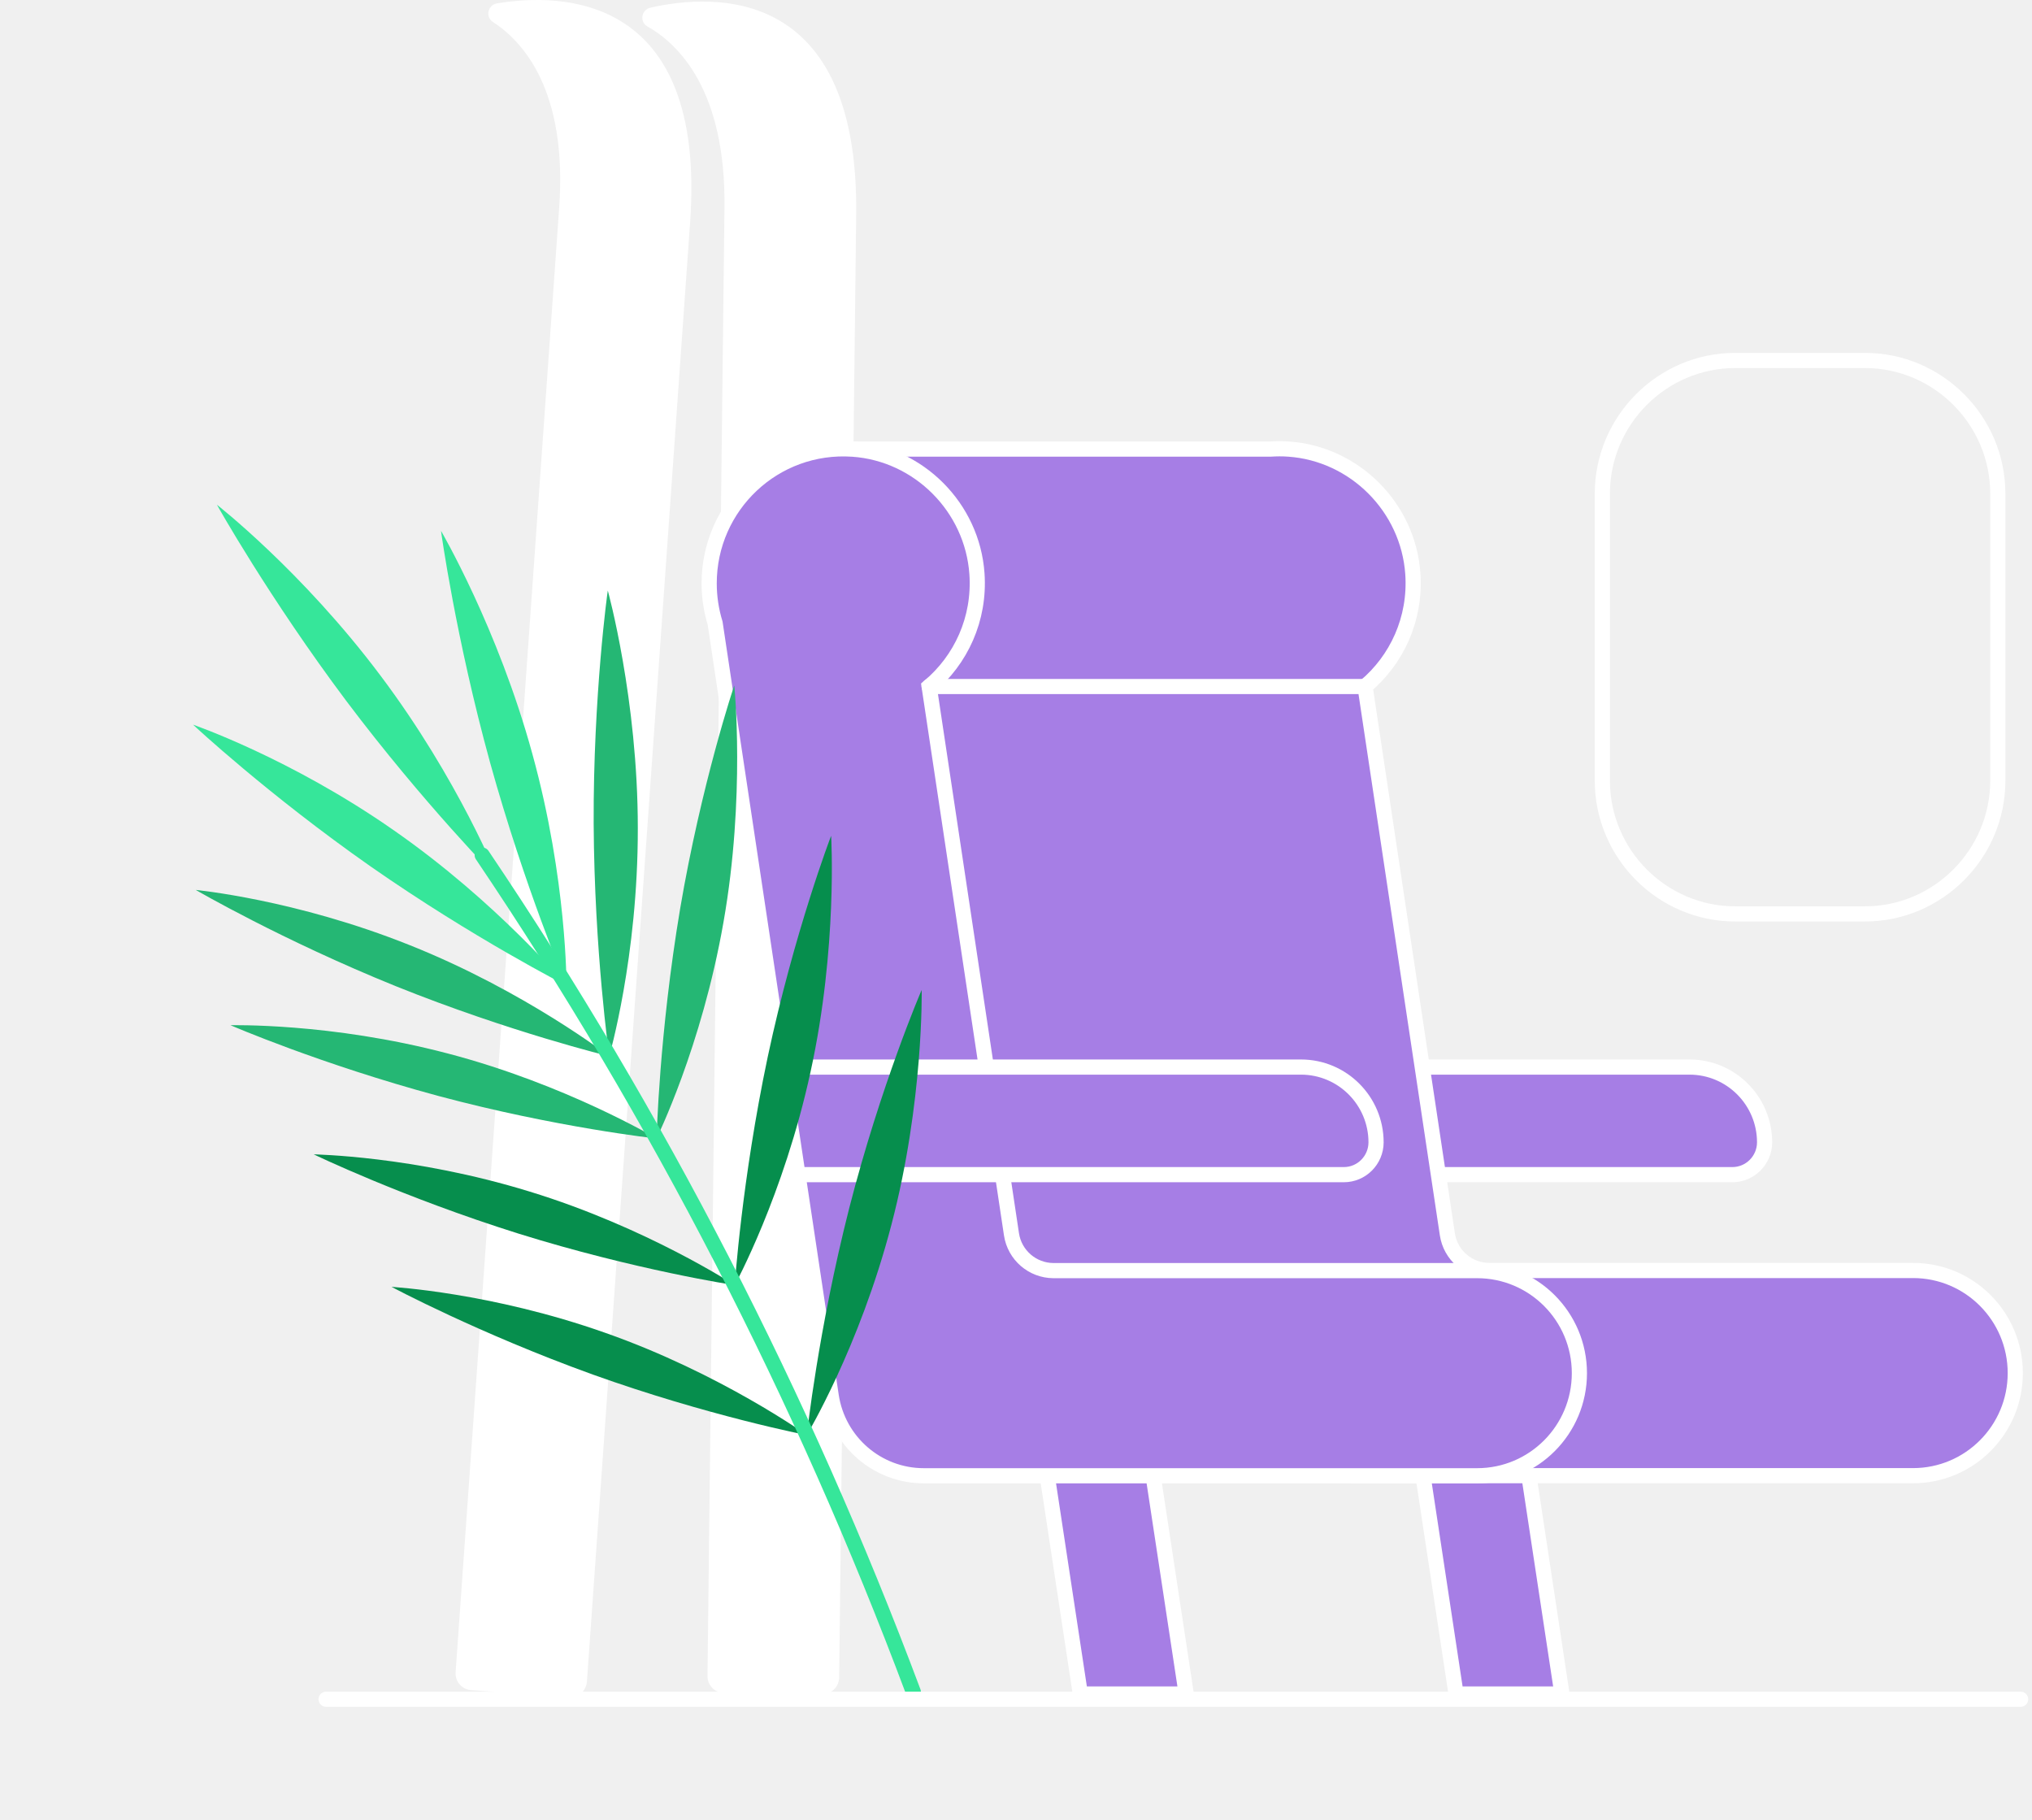
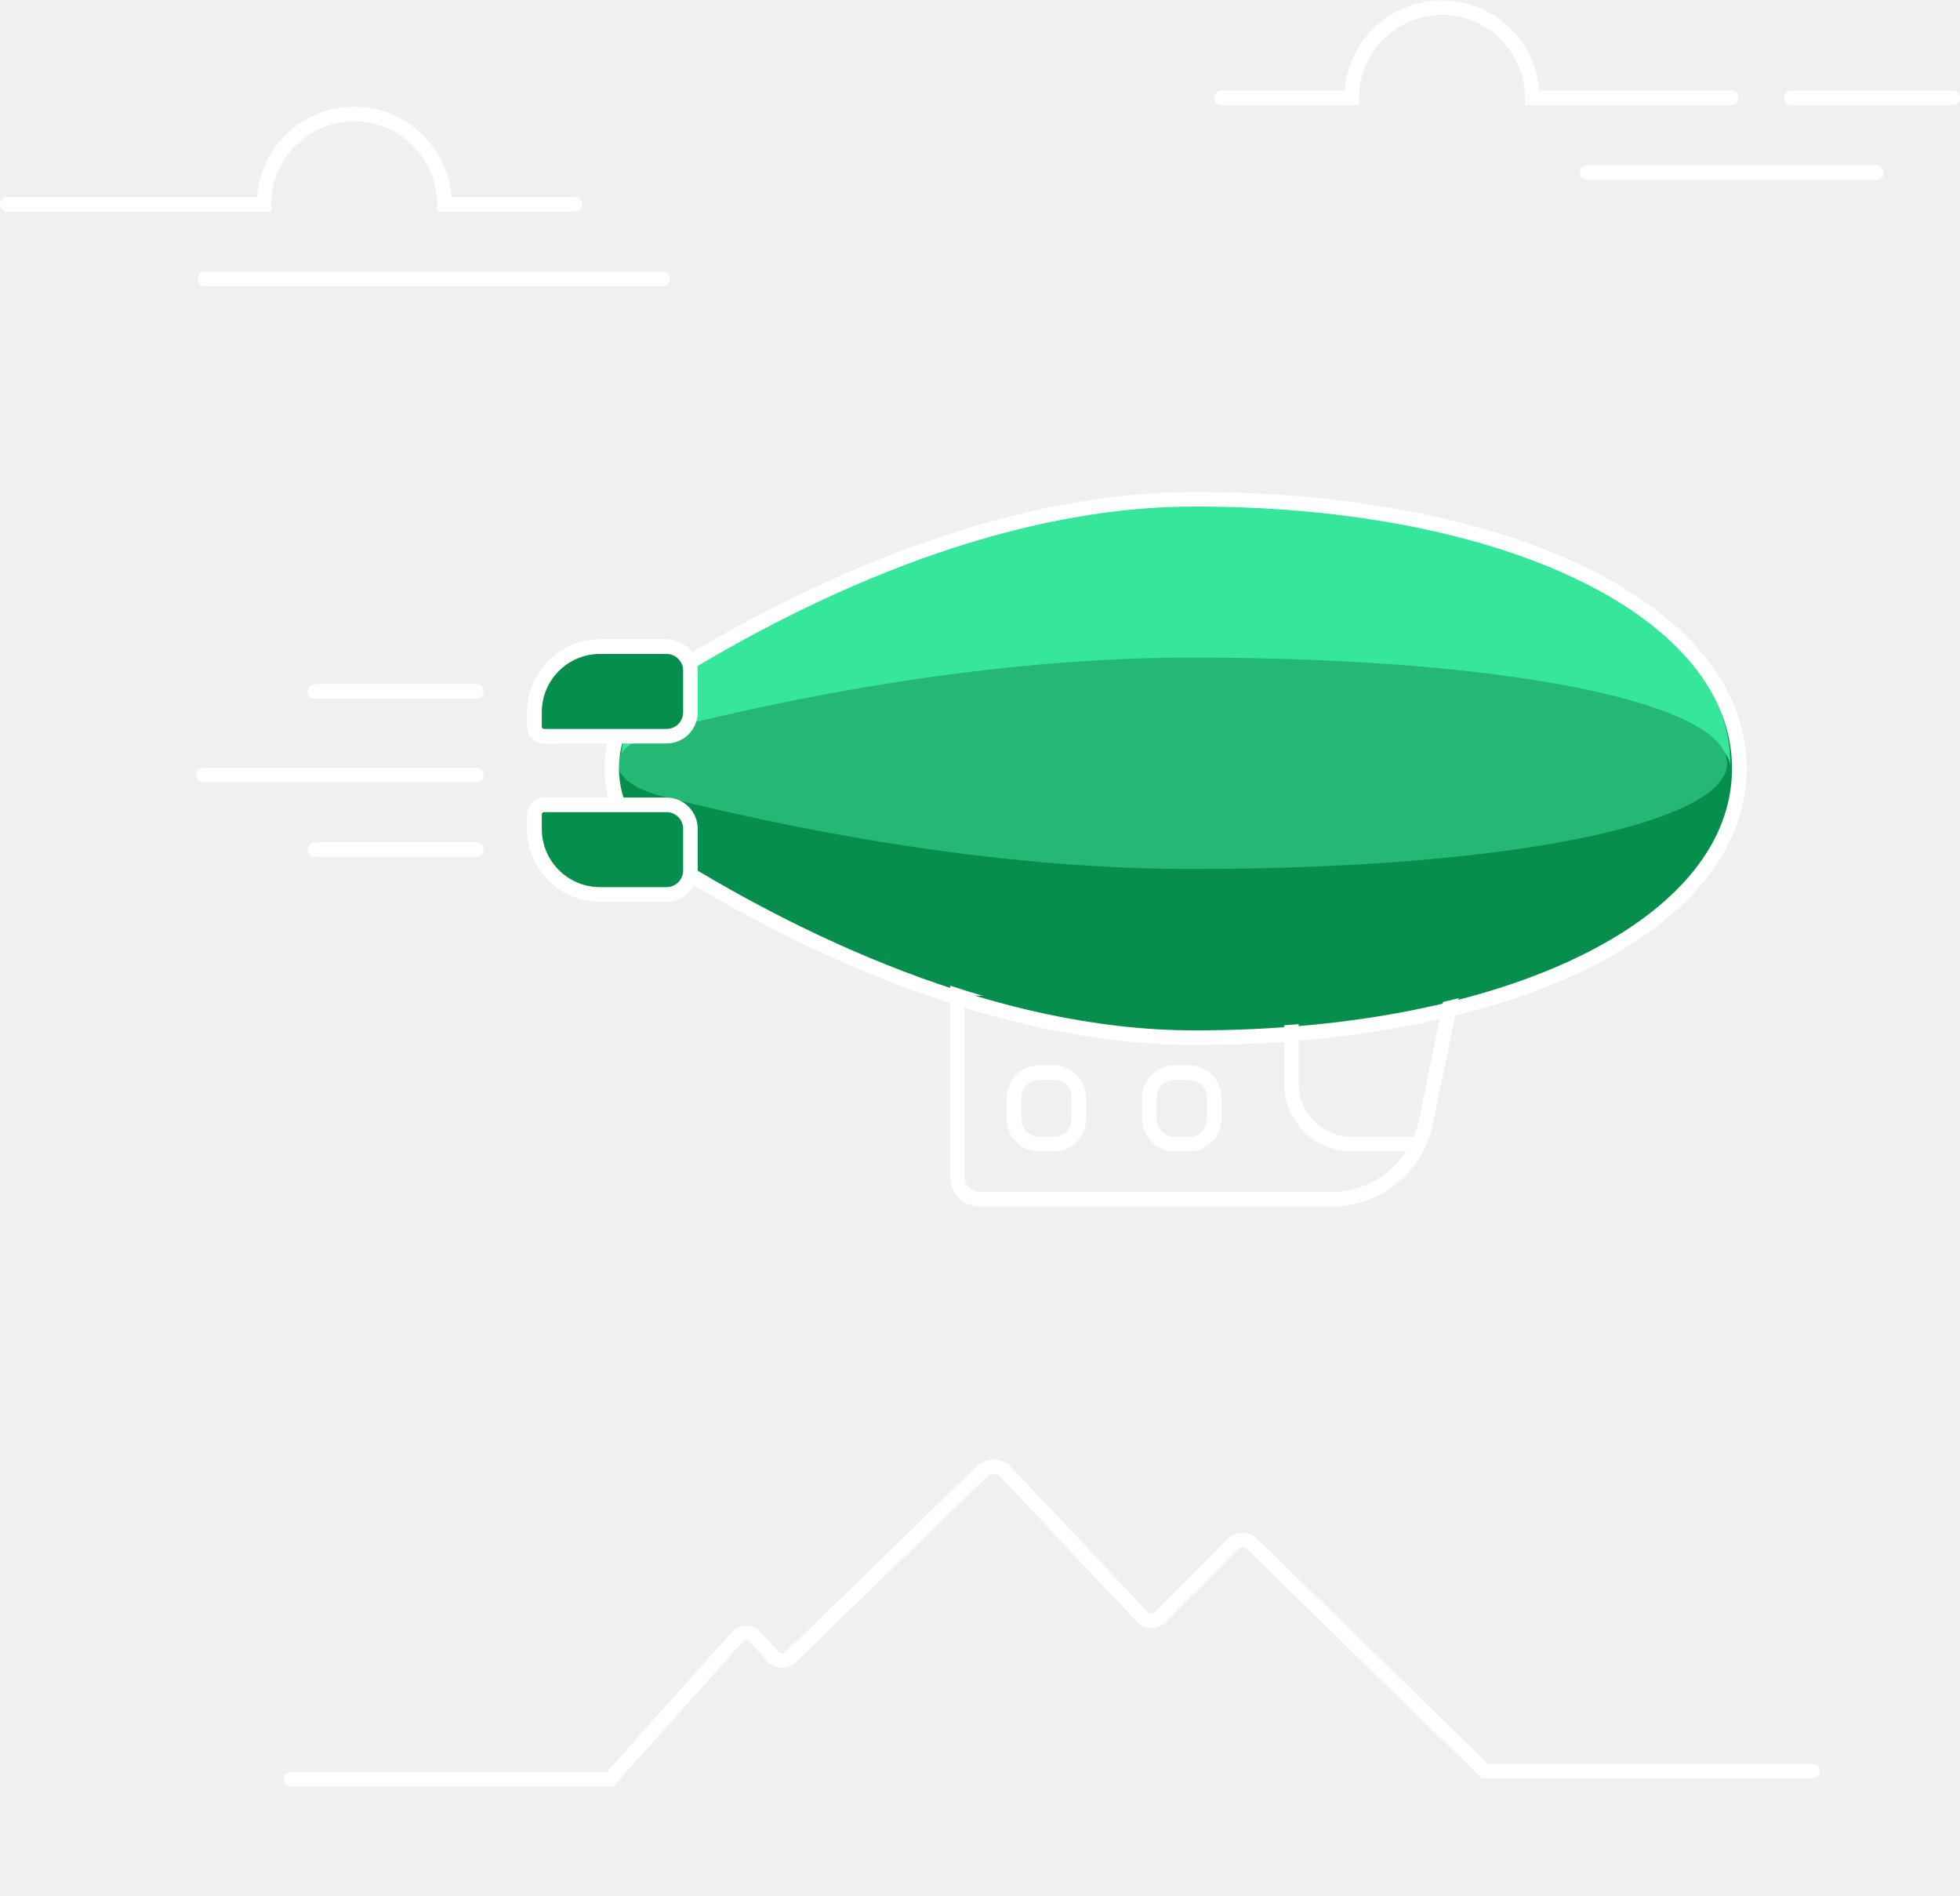
- <svg xmlns="http://www.w3.org/2000/svg" width="268" height="240" fill="none">
-   <path d="M62.126 222.89c-1.208-.084-2.129-1.144-2.036-2.356L73.752 27.366c1.098-15.486-4.799-21.919-8.745-24.47-1.022-.661-.667-2.246.532-2.45C73.997-.953 93.159-.885 91.022 29.29L77.41 221.763c-.085 1.212-1.141 2.136-2.349 2.043l-12.936-.916z" fill="#fff" />
-   <path d="M95.483 223.263c-1.217-.017-2.188-1.017-2.171-2.229l2.239-193.634c.186-15.528-6.075-21.605-10.164-23.911-1.065-.602-.803-2.204.389-2.475 8.356-1.899 27.494-2.967 27.147 27.284l-2.247 192.931c-.017 1.221-1.014 2.195-2.222 2.178l-12.97-.144z" fill="#fff" />
-   <path d="M245.97 120.526h-17.118c-9.634 0-17.52-7.907-17.52-17.58V65.118c0-9.673 7.886-17.579 17.52-17.579h17.118c9.635 0 17.521 7.907 17.521 17.579v37.828c0 9.665-7.886 17.58-17.521 17.58z" stroke="#fff" stroke-width="2" />
-   <path d="M228.482 154.913h-60.741v-14.189h55.089c5.466 0 9.902 4.45 9.902 9.934-.008 2.348-1.909 4.255-4.25 4.255zM156.453 223.407h-13.966l-6.312-41.591h13.967l6.311 41.591zM206.008 223.407h-13.967l-6.303-41.591h13.967l6.303 41.591z" fill="#A67EE5" stroke="#fff" stroke-width="2" stroke-miterlimit="10" />
-   <path d="M252.309 167.551h-55.891c-2.763 0-5.112-2.026-5.526-4.772l-10.857-72.242c4.174-3.501 6.717-8.9 6.303-14.884-.608-8.739-7.672-15.825-16.383-16.427-.811-.059-1.614-.051-2.408 0h-55.089l-.312 102.89 15.766 23.352 47.189 8.391c1.326.483 2.746.754 4.224.754h72.984c7.452 0 13.485-6.06 13.485-13.527 0-7.476-6.033-13.536-13.485-13.536z" fill="#A67EE5" stroke="#fff" stroke-width="2" stroke-miterlimit="10" />
-   <path d="M133.404 162.787l-10.857-72.241c4.174-3.501 6.717-8.9 6.303-14.884-.608-8.739-7.672-15.825-16.383-16.427-10.333-.712-18.934 7.484-18.934 17.698 0 1.831.279 3.594.786 5.255L109.628 184.079c.913 6.06 6.1 10.544 12.209 10.544h72.984c7.452 0 13.485-6.06 13.485-13.528 0-7.476-6.041-13.527-13.485-13.527H138.93c-2.763-.017-5.112-2.043-5.526-4.781z" fill="#A67EE5" stroke="#fff" stroke-width="2" stroke-miterlimit="10" />
-   <path d="M177.238 154.913h-71.995l-2.129-14.189h68.472c5.466 0 9.902 4.45 9.902 9.934-.008 2.348-1.909 4.255-4.25 4.255z" fill="#A67EE5" stroke="#fff" stroke-width="2" stroke-miterlimit="10" />
-   <path d="M122.547 90.537h57.488" stroke="#fff" stroke-width="2" stroke-miterlimit="10" stroke-linecap="round" />
-   <path d="M50.163 89.071c10.35 13.753 15.589 26.951 15.589 26.924-.026-.007-9.88-10.007-20.077-23.553-10.172-13.571-17.066-25.861-17.067-25.882-.026-.007 11.226 8.739 21.555 22.511zM51.922 109.489c13.717 9.539 22.811 20.511 22.797 20.486-.019.006-12.308-6.27-25.84-15.708-13.514-9.465-23.412-18.675-23.416-18.701-.023.008 12.752 4.356 26.459 13.923z" fill="#36E69A" />
-   <path d="M64.64 100.581c4.568 16.471 10.059 29.379 10.079 29.394-.018.017.097-13.847-4.497-30.522-4.562-16.677-12.075-29.461-12.055-29.445-.014.014 1.937 14.1 6.473 30.573z" fill="#36E69A" />
-   <path d="M78.298 108.621c.096 16.905 2.051 30.654 2.061 30.67-.025.004 3.784-13.013 3.762-30.054.008-17.037-3.965-31.378-3.958-31.355-.019.005-1.929 13.844-1.865 30.739z" fill="#25B774" />
-   <path d="M54.065 124.656c15.151 6.039 26.312 14.657 26.293 14.635-.007.015-13.166-3.197-28.171-9.239-14.993-6.071-26.355-12.676-26.368-12.69-.014.013 13.099 1.224 28.246 7.294zM59.044 138.93c15.592 4.071 27.573 11.22 27.556 11.209-.003.023-13.308-1.46-28.784-5.605-15.473-4.17-27.409-9.318-27.419-9.334-.007.026 13.059-.372 28.647 3.73zM89.696 119.886c-2.764 16.471-3.098 30.231-3.095 30.246-.024-.003 5.936-11.994 8.824-28.543 2.912-16.535 1.416-31.206 1.421-31.188-.028-0-4.359 13.026-7.151 29.485z" fill="#25B774" />
-   <path d="M69.841 157.14c15.411 4.711 27.083 12.354 27.07 12.34-.003.023-13.239-2.017-28.529-6.793-15.29-4.804-26.995-10.439-27.004-10.455-.007.026 13.057.167 28.463 4.908z" fill="#068E4D" />
-   <path d="M101.254 139.387c-3.444 16.341-4.347 30.078-4.341 30.097-.024-.003 6.431-11.74 9.995-28.158 3.595-16.402 2.706-31.116 2.711-31.097-.024-.003-4.893 12.828-8.365 29.158zM79.878 175.79c15.203 5.349 26.557 13.481 26.544 13.467-.006.019-13.147-2.571-28.23-7.979-15.081-5.443-26.544-11.555-26.553-11.571-.007.025 13.041.704 28.24 6.083z" fill="#068E4D" />
-   <path d="M111.998 159.354c-4.117 16.186-5.586 29.887-5.579 29.899-.026-.007 6.906-11.475 11.148-27.729 4.268-16.247 3.994-30.981 3.993-30.964-.024-.003-5.419 12.614-9.562 28.794z" fill="#068E4D" />
-   <path d="M63.598 112.768c23.181 34.376 42.278 71.413 56.86 110.366" stroke="#36E69A" stroke-width="2" stroke-miterlimit="10" stroke-linecap="round" stroke-linejoin="round" />
-   <path d="M43.009 224.097H266.5" stroke="#fff" stroke-width="2" stroke-miterlimit="10" stroke-linecap="round" />
+ <svg xmlns="http://www.w3.org/2000/svg" viewBox="0 0 269.43 260.54">
+   <g transform="translate(0 -15)">
+     <g id="right-window">
+       <path d="M204.25,231.88h-2.05a3.45,3.45,0,0,0-3.43,3.45v2.92a3.45,3.45,0,0,0,3.43,3.45h2.05a3.45,3.45,0,0,0,3.43-3.45v-2.92A3.44,3.44,0,0,0,204.25,231.88Z" transform="translate(-40.77 -69.46)" fill="none" opacity="0" stroke="#fff" stroke-linecap="round" stroke-linejoin="round" stroke-width="2">
+         <animate attributeName="opacity" values="0; 1" begin="planeDisappearance.end - 0.2s" fill="freeze" id="windowAppearance" dur="0.4s" />
+         <animate attributeName="d" from="M204.25,231.88h-2.05a3.45,3.45,0,0,0-3.43,3.45v2.92a3.45,3.45,0,0,0,3.43,3.45h2.05a3.45,3.45,0,0,0,3.43-3.45v-2.92A3.44,3.44,0,0,0,204.25,231.88Z" to="M275,225.43H257.87a17.6,17.6,0,0,1-17.52-17.58V170a17.6,17.6,0,0,1,17.52-17.58H275A17.6,17.6,0,0,1,292.51,170v37.83A17.61,17.61,0,0,1,275,225.43Z" dur="0.4s" fill="freeze" id="windowTransform" begin="planeDisappearance.end - 0.2s" />
+       </path>
+     </g>
+     <g id="mountains">
+       <path d="M 289.94 327.88 L 244.88 327.88 L 212.8 296.58 C 212.459 296.292 212.027 296.134 211.58 296.134 C 211.133 296.134 210.701 296.292 210.36 296.58 L 200.16 306.81 C 199.848 307.08 199.448 307.229 199.035 307.229 C 198.622 307.229 198.222 307.08 197.91 306.81 C 191.577 300.087 185.243 293.363 178.91 286.64 C 178.477 286.274 177.927 286.072 177.36 286.072 C 176.793 286.072 176.243 286.274 175.81 286.64 C 167.003 295.187 158.197 303.733 149.39 312.28 C 149.079 312.552 148.679 312.702 148.265 312.702 C 147.851 312.702 147.451 312.552 147.14 312.28 C 146.263 311.307 145.387 310.333 144.51 309.36 C 144.195 309.071 143.782 308.911 143.355 308.911 C 142.928 308.911 142.515 309.071 142.2 309.36 C 136.343 315.907 130.487 322.453 124.63 329 L 80.78 329" transform="translate(-40.77 -69.46)" fill="none" stroke="#fff" stroke-linecap="round" stroke-miterlimit="10" stroke-width="2">
+         <animate attributeName="d" dur="0.35s" begin="4s" fill="freeze" calcMode="linear" values="M 289.94 327.88 L 244.88 327.88 L 212.8 296.58 C 212.459 296.292 212.027 296.134 211.58 296.134 C 211.133 296.134 210.701 296.292 210.36 296.58 L 200.16 306.81 C 199.848 307.08 199.448 307.229 199.035 307.229 C 198.622 307.229 198.222 307.08 197.91 306.81 C 191.577 300.087 185.243 293.363 178.91 286.64 C 178.477 286.274 177.927 286.072 177.36 286.072 C 176.793 286.072 176.243 286.274 175.81 286.64 C 167.003 295.187 158.197 303.733 149.39 312.28 C 149.079 312.552 148.679 312.702 148.265 312.702 C 147.851 312.702 147.451 312.552 147.14 312.28 C 146.263 311.307 145.387 310.333 144.51 309.36 C 144.195 309.071 143.782 308.911 143.355 308.911 C 142.928 308.911 142.515 309.071 142.2 309.36 C 136.343 315.907 130.487 322.453 124.63 329 L 80.78 329;                  M 289.94 328 L 271.982 328 L 254.024 328 C 248.038 328 242.052 328 236.066 328 C 230.08 328 224.094 328 218.108 328 L 200.15 328 C 199.29 328 198.59 328 197.9 328 C 191.567 328 185.233 328 178.9 328 C 178.525 328 178.198 328 177.905 328 C 177.612 328 177.353 328 177.114 328 C 176.874 328 176.655 328 176.44 328 C 176.226 328 176.018 328 175.8 328 C 165.033 328 154.267 328 143.5 328 C 143.282 328 143.085 328 142.904 328 C 142.722 328 142.557 328 142.403 328 C 142.249 328 142.106 328 141.97 328 C 141.834 328 141.704 328 141.575 328 C 141.447 328 141.32 328 141.19 328 L 80.78 328" />
+       </path>
+     </g>
+     <g>
+       <g id="plane-back">
+         <animateTransform attributeName="transform" type="translate" values="0, 0; 0, -4; 0, 4; 0, 0" dur="2s" repeatCount="indefinite" />
+         <path d="M123.23,173.34h9.16a3.29,3.29,0,0,1,3.29,3.3v5.71a3.29,3.29,0,0,1-3.29,3.3H115.57a1.32,1.32,0,0,1-1.32-1.32v-2a9,9,0,0,1,9-9" transform="translate(-40.77 -69.46)" fill="#068e4d" />
+         <path d="M123.23,173.34h9.16a3.29,3.29,0,0,1,3.29,3.3v5.71a3.29,3.29,0,0,1-3.29,3.3H115.57a1.32,1.32,0,0,1-1.32-1.32v-2A9,9,0,0,1,123.23,173.34Z" transform="translate(-40.77 -69.46)" fill="none" stroke="#fff" stroke-linecap="round" stroke-linejoin="round" stroke-width="2" />
+         <path d="M123.23,207.39h9.16a3.29,3.29,0,0,0,3.29-3.3v-5.71a3.29,3.29,0,0,0-3.29-3.3H115.57a1.32,1.32,0,0,0-1.32,1.32v2a9,9,0,0,0,9,9" transform="translate(-40.77 -69.46)" fill="#068e4d" />
+         <path d="M123.23,207.39h9.16a3.29,3.29,0,0,0,3.29-3.3v-5.71a3.29,3.29,0,0,0-3.29-3.3H115.57a1.32,1.32,0,0,0-1.32,1.32v2A9,9,0,0,0,123.23,207.39Z" transform="translate(-40.77 -69.46)" fill="none" stroke="#fff" stroke-linecap="round" stroke-linejoin="round" stroke-width="2" />
+         <path d="M205,227.08c43.38,0,74.86-15.55,74.86-37s-31.48-37-74.86-37c-27.94,0-55.36,13.53-73.46,24.87a14.3,14.3,0,0,0,0,24.21c18.09,11.33,45.52,24.87,73.46,24.87" transform="translate(-40.77 -69.46)" fill="#068e4d" />
+       </g>
+       <g id="plane">
+         <animateTransform attributeName="transform" type="scale" values="1 1; 1 0.98; 1 1.02; 1 1" dur="2s" repeatCount="indefinite" />
+         <g id="cab">
+           <animateTransform attributeName="transform" type="scale" values="1 1; 1 0.98; 1 1; 1 0.98; 1 1" dur="2s" repeatCount="indefinite" />
+           <animateTransform attributeName="transform" type="skewX" values="0; -2; 2; 0" keyTimes="0; 0.25; 0.75; 1" additive="sum" dur="2s" repeatCount="indefinite" />
+           <animateTransform attributeName="transform" type="translate" values="0; 4; -4; 0" keyTimes="0; 0.25; 0.75; 1" additive="sum" dur="2s" repeatCount="indefinite" />
+           <path d="M185.64,231.88h-2.05a3.45,3.45,0,0,0-3.43,3.45v2.92a3.45,3.45,0,0,0,3.43,3.45h2.05a3.45,3.45,0,0,0,3.43-3.45v-2.92A3.45,3.45,0,0,0,185.64,231.88Z" transform="translate(-40.77 -69.46)" fill="none" stroke="#fff" stroke-linecap="round" stroke-linejoin="round" stroke-width="2" />
+           <path d="M175.44,249.28h48.36a13.27,13.27,0,0,0,13-10.65l3.74-18.32H172.36v25.89A3.09,3.09,0,0,0,175.44,249.28Z" transform="translate(-40.77 -69.46)" fill="none" stroke="#fff" stroke-linecap="round" stroke-linejoin="round" stroke-width="2" />
+           <path d="M235.79,241.69h-9.22a8.31,8.31,0,0,1-8.28-8.31V220.31" transform="translate(-40.77 -69.46)" fill="none" stroke="#fff" stroke-linecap="round" stroke-miterlimit="10" stroke-width="2" />
+           <path d="M204.25,231.88h-2.05a3.45,3.45,0,0,0-3.43,3.45v2.92a3.45,3.45,0,0,0,3.43,3.45h2.05a3.45,3.45,0,0,0,3.43-3.45v-2.92A3.44,3.44,0,0,0,204.25,231.88Z" transform="translate(-40.77 -69.46)" fill="none" stroke="#fff" stroke-linecap="round" stroke-linejoin="round" stroke-width="2" />
+         </g>
+         <path d="M162.23 116.01C134 116.01 109 116.01 89.42 116.01C85.47 117.01 83.42 118.67 83.34 120.35C83.258 118.079 83.776 115.828 84.842 113.821C85.908 111.814 87.483 110.124 89.41 108.92C106.15 98.42 133.99 84.24 162.22 84.24C207.03 84.24 235.86 100.24 235.86 119.99C235.86 120.11 235.86 120.23 235.86 120.36C235.49 112.41 207.5 116.01 162.23 116.01Z" transform="translate(2 0)" fill="#36e69a" />
+         <path d="M132.18,195.12c16.74,4.27,44.58,10,72.81,10,44.14,0,72.75-6.32,73.6-14.18-0.86,19.34-29.45,34.86-73.6,34.86-28.23,0-56.07-14.19-72.81-24.68a12.88,12.88,0,0,1-6-10.18c0.26,1.61,2.26,3.18,6,4.14" transform="translate(-40.77 -69.46)" fill="#068e4d" />
+         <g id="balloon">
+           <path d="M88.99 115.38C105.73 111.11 133.57 105.38 161.8 105.38C206.33 105.38 235.06 111.81 235.41 119.76C235.41 119.93 235.41 120.1 235.41 120.27C234.56 128.13 205.96 134.44 161.81 134.44C133.58 134.44 105.74 128.68 89 124.44C85.21 123.44 83.21 121.91 83 120.31V119.8C83.13 118.11 85.15 116.44 89.1 115.43" transform="translate(2 0)" fill="#25B774">
+             <animate attributeName="d" values="                         M88.99 115.38C105.73 111.11 133.57 105.38 161.8 105.38C206.33 105.38 235.06 111.81 235.41 119.76C235.41 119.93 235.41 120.1 235.41 120.27C234.56 128.13 205.96 134.44 161.81 134.44C133.58 134.44 105.74 128.68 89 124.44C85.21 123.44 83.21 121.91 83 120.31V119.8C83.13 118.11 85.15 116.44 89.1 115.43;                         M88.99 115.38C108.5 112.5 135.27 112.5 163.5 112.5C208.03 112.5 235.06 111.81 235.41 119.76C235.41 119.93 235.41 120.1 235.41 120.27C234.56 128.13 206.65 143.5 162.5 143.5C134.27 143.5 103 134.5 89 124.44C85.21 123.44 83.21 121.91 83 120.31V119.8C83.13 118.11 85.15 116.44 89.1 115.43;                         M88.99 115.38C104 106.5 133.58 100 161.81 100C206.34 100 235.06 111.81 235.41 119.76C235.41 119.93 235.41 120.1 235.41 120.27C234.56 128.13 205.15 127.5 161 127.5C132.77 127.5 106 127 89 124.44C85.21 123.44 83.21 121.91 83 120.31V119.8C83.13 118.11 85.15 116.44 89.1 115.43;                         M88.99 115.38C105.73 111.11 133.57 105.38 161.8 105.38C206.33 105.38 235.06 111.81 235.41 119.76C235.41 119.93 235.41 120.1 235.41 120.27C234.56 128.13 205.96 134.44 161.81 134.44C133.58 134.44 105.74 128.68 89 124.44C85.21 123.44 83.21 121.91 83 120.31V119.8C83.13 118.11 85.15 116.44 89.1 115.43;" keyTimes="0; 0.25; 0.75; 1" dur="2s" repeatCount="indefinite" />
+           </path>
+         </g>
+         <path d="M205,227.08c43.38,0,74.86-15.55,74.86-37s-31.48-37-74.86-37c-27.94,0-55.36,13.53-73.46,24.87a14.3,14.3,0,0,0,0,24.21C149.63,213.54,177.06,227.08,205,227.08Z" transform="translate(-40.77 -69.46)" fill="none" stroke="#fff" stroke-width="2" />
+         <g id="plane-tail">
+           <animateTransform attributeName="transform" type="translate" values="0,0; 0,3; 0,-3; 0,0" keyTimes="0; 0.25; 0.75; 1" dur="2s" repeatCount="indefinite" />
+           <path d="M123.23,173.34h9.16a3.29,3.29,0,0,1,3.29,3.3v5.71a3.29,3.29,0,0,1-3.29,3.3H115.57a1.32,1.32,0,0,1-1.32-1.32v-2a9,9,0,0,1,9-9" transform="translate(-40.77 -69.46)" fill="#068e4d" />
+           <path d="M123.23,173.34h9.16a3.29,3.29,0,0,1,3.29,3.3v5.71a3.29,3.29,0,0,1-3.29,3.3H115.57a1.32,1.32,0,0,1-1.32-1.32v-2A9,9,0,0,1,123.23,173.34Z" transform="translate(-40.77 -69.46)" fill="none" stroke="#fff" stroke-linecap="round" stroke-linejoin="round" stroke-width="2" />
+           <path d="M123.23,207.39h9.16a3.29,3.29,0,0,0,3.29-3.3v-5.71a3.29,3.29,0,0,0-3.29-3.3H115.57a1.32,1.32,0,0,0-1.32,1.32v2a9,9,0,0,0,9,9" transform="translate(-40.77 -69.46)" fill="#068e4d" />
+           <path d="M123.23,207.39h9.16a3.29,3.29,0,0,0,3.29-3.3v-5.71a3.29,3.29,0,0,0-3.29-3.3H115.57a1.32,1.32,0,0,0-1.32,1.32v2A9,9,0,0,0,123.23,207.39Z" transform="translate(-40.77 -69.46)" fill="none" stroke="#fff" stroke-linecap="round" stroke-linejoin="round" stroke-width="2" />
+         </g>
+       </g>
+       <g id="clouds" transform="translate(0 15)">
+         <g id="cloud1">
+           <g id="cloud1-line">
+             <line x1="28.18" y1="38.34" x2="91.09" y2="38.34" fill="none" stroke="#fff" stroke-linecap="round" stroke-miterlimit="10" stroke-width="2">
+             </line>
+             <animateTransform attributeName="transform" type="translate" from="280" to="-240" dur="5s" repeatCount="indefinite" keySplines="0.27 0.8 0.81 0.46" calcMode="spline" />
+           </g>
+           <g id="cloud1-lay">
+             <path d="M41.77,97.54H77.06a12.4,12.4,0,1,1,24.8,0h17.93" transform="translate(-40.77 -69.46)" fill="none" stroke="#fff" stroke-linecap="round" stroke-miterlimit="10" stroke-width="2" />
+             <animateTransform attributeName="transform" type="translate" from="300" to="-250" dur="5s" repeatCount="indefinite" />
+           </g>
+           <animate attributeType="CSS" attributeName="opacity" values="1; 1; 0" dur="5s" repeatCount="indefinite" keySplines="0.27 0.8 0.81 0.46; 0 1 0 1" keyTimes="0; 0.5; 1" calcMode="spline" fill="freeze" />
+         </g>
+         <g id="cloud2">
+           <g id="cloud2-line">
+             <line x1="218.19" y1="23.72" x2="257.97" y2="23.72" fill="none" stroke="#fff" stroke-linecap="round" stroke-miterlimit="10" stroke-width="2" />
+             <animateTransform attributeName="transform" type="translate" from="270" to="-280" dur="5s" repeatCount="indefinite" keySplines="0.27 0.8 0.81 0.46" calcMode="spline" />
+           </g>
+           <g id="cloud2-lay">
+             <path d="M278.75,82.91H251.39a12.4,12.4,0,1,0-24.8,0H208.65" transform="translate(-40.77 -69.46)" fill="none" stroke="#fff" stroke-linecap="round" stroke-miterlimit="10" stroke-width="2" />
+             <line x1="246.24" y1="13.45" x2="268.43" y2="13.45" fill="none" stroke="#fff" stroke-linecap="round" stroke-miterlimit="10" stroke-width="2" />
+             <animateTransform attributeName="transform" type="translate" from="300" to="-300" dur="5s" repeatCount="indefinite" />
+           </g>
+         </g>
+         <animate attributeType="CSS" attributeName="opacity" id="transformCloud" values="1; 1; 0" dur="5s" keySplines="0.27 0.8 0.81 0.46; 0 1 0 1" begin="1s" keyTimes="0; 0.5; 1" calcMode="spline" fill="freeze" />
+       </g>
+       <g id="reactive">
+         <line x1="65.48" y1="110.03" x2="43.28" y2="110.03" fill="none" stroke="#fff" stroke-linecap="round" stroke-miterlimit="10" stroke-width="2">
+           <animate attributeName="x2" dur="0.2s" values="43.28; 36; 43.28" fill="freeze" calcMode="linear" repeatCount="indefinite" />
+         </line>
+         <line x1="65.48" y1="131.77" x2="43.28" y2="131.77" fill="none" stroke="#fff" stroke-linecap="round" stroke-miterlimit="10" stroke-width="2">
+           <animate attributeName="x2" dur="0.2s" values="43.28; 36; 43.28" fill="freeze" calcMode="linear" repeatCount="indefinite" />
+         </line>
+         <line x1="65.48" y1="121.52" x2="28" y2="121.52" fill="none" stroke="#fff" stroke-linecap="round" stroke-miterlimit="10" stroke-width="2">
+           <animate attributeName="x2" dur="0.2s" values="28; 35; 28" fill="freeze" calcMode="linear" repeatCount="indefinite" />
+         </line>
+       </g>
+       <animate attributeName="opacity" from="1" to="0" dur="0.4s" begin="transformCloud.end - 2s" fill="freeze" id="planeDisappearance" />
+     </g>
+     <g transform="translate(15 34)">
+       <g id="ski1" transform="translate(-85 0)">
+         <path d="M91.14,327.79a2.2,2.2,0,0,1-2-2.36l13.66-193.17c1.1-15.49-4.8-21.92-8.75-24.47a1.35,1.35,0,0,1,.53-2.45C103,104,122.18,104,120,134.19L106.43,326.67a2.2,2.2,0,0,1-2.35,2Z" transform="translate(-54.48 -104.9)" fill="#fff" />
+         <animateTransform attributeName="transform" type="translate" values="-85, 0; 0, 0" dur="0.4s" fill="freeze" begin="transformSeat.end" />
+       </g>
+       <g id="ski2" transform="translate(-105 0)">
+         <path d="M124.5,328.17a2.2,2.2,0,0,1-2.17-2.23l2.24-193.63c0.19-15.53-6.07-21.61-10.16-23.91a1.35,1.35,0,0,1,.39-2.47c8.36-1.9,27.49-3,27.15,27.28l-2.25,192.93a2.2,2.2,0,0,1-2.22,2.18Z" transform="translate(-54.48 -104.9)" fill="#fff" />
+         <animateTransform attributeName="transform" type="translate" values="-85, 0; 0, 0" dur="0.4s" fill="freeze" begin="transformSeat.end - 0.1s" />
+       </g>
+       <g id="seat" transform="translate(-257 0)">
+         <path d="M257.5,259.82H196.76V245.63h55.09a9.92,9.92,0,0,1,9.9,9.93,4.26,4.26,0,0,1-4.25,4.25" transform="translate(-54.48 -104.9)" fill="#a67ee5" />
+         <path d="M257.5,259.82H196.76V245.63h55.09a9.92,9.92,0,0,1,9.9,9.93A4.26,4.26,0,0,1,257.5,259.82Z" transform="translate(-54.48 -104.9)" fill="none" stroke="#fff" stroke-miterlimit="10" stroke-width="2" />
+         <polygon points="130.99 223.41 117.02 223.41 110.71 181.82 124.68 181.82 130.99 223.41" fill="#a67ee5" />
+         <polygon points="130.99 223.41 117.02 223.41 110.71 181.82 124.68 181.82 130.99 223.41" fill="none" stroke="#fff" stroke-miterlimit="10" stroke-width="2" />
+         <polygon points="180.54 223.41 166.58 223.41 160.28 181.82 174.24 181.82 180.54 223.41" fill="#a67ee5" />
+         <polygon points="180.54 223.41 166.58 223.41 160.28 181.82 174.24 181.82 180.54 223.41" fill="none" stroke="#fff" stroke-miterlimit="10" stroke-width="2" />
+         <path d="M281.33,272.45H225.44a5.59,5.59,0,0,1-5.53-4.77l-10.86-72.24a17.71,17.71,0,0,0-12.49-31.31H141.48L141.16,267l15.77,23.35,47.19,8.39a12.3,12.3,0,0,0,4.22.75h73a13.53,13.53,0,0,0,0-27.06" transform="translate(-54.48 -104.9)" fill="#a67ee5" />
+         <path d="M281.33,272.45H225.44a5.59,5.59,0,0,1-5.53-4.77l-10.86-72.24a17.71,17.71,0,0,0-12.49-31.31H141.48L141.16,267l15.77,23.35,47.19,8.39a12.3,12.3,0,0,0,4.22.75h73A13.53,13.53,0,0,0,281.33,272.45Z" transform="translate(-54.48 -104.9)" fill="none" stroke="#fff" stroke-miterlimit="10" stroke-width="2" />
+         <path d="M162.42,267.69l-10.86-72.24a17.71,17.71,0,1,0-29-13.61,18,18,0,0,0,.79,5.25L138.65,289a12.36,12.36,0,0,0,12.21,10.54h73a13.53,13.53,0,0,0,0-27.05H167.95a5.62,5.62,0,0,1-5.53-4.78" transform="translate(-54.48 -104.9)" fill="#a67ee5" />
+         <path d="M162.42,267.69l-10.86-72.24a17.71,17.71,0,1,0-29-13.61,18,18,0,0,0,.79,5.25L138.65,289a12.36,12.36,0,0,0,12.21,10.54h73a13.53,13.53,0,0,0,0-27.05H167.95A5.62,5.62,0,0,1,162.42,267.69Z" transform="translate(-54.48 -104.9)" fill="none" stroke="#fff" stroke-miterlimit="10" stroke-width="2" />
+         <path d="M206.26,259.82h-72l-2.13-14.19H200.6a9.92,9.92,0,0,1,9.9,9.93,4.26,4.26,0,0,1-4.25,4.25" transform="translate(-54.48 -104.9)" fill="#a67ee5" />
+         <path d="M206.26,259.82h-72l-2.13-14.19H200.6a9.92,9.92,0,0,1,9.9,9.93A4.26,4.26,0,0,1,206.26,259.82Z" transform="translate(-54.48 -104.9)" fill="none" stroke="#fff" stroke-miterlimit="10" stroke-width="2" />
+         <line x1="97.08" y1="90.54" x2="154.57" y2="90.54" fill="none" stroke="#fff" stroke-linecap="round" stroke-miterlimit="10" stroke-width="2" />
+         <animateTransform attributeName="transform" type="translate" values="-247, 0; 0, 0" fill="freeze" begin="windowTransform.end - 0.1s" id="transformSeat" dur="0.4s" />
+       </g>
+       <g id="flower" transform="translate(-120 0)">
+         <path d="M79.18,194A131,131,0,0,1,94.77,220.9a255,255,0,0,1-20.08-23.55,259,259,0,0,1-17.07-25.88A131.72,131.72,0,0,1,79.18,194" transform="translate(-54.48 -104.9)" fill="#36e69a" />
+         <path d="M80.94,214.39a127.19,127.19,0,0,1,22.8,20.49A242.09,242.09,0,0,1,77.9,219.17a235.86,235.86,0,0,1-23.42-18.7,119.82,119.82,0,0,1,26.46,13.92" transform="translate(-54.48 -104.9)" fill="#36e69a" />
+         <path d="M93.66,205.48a258.38,258.38,0,0,0,10.08,29.39,125.63,125.63,0,0,0-4.5-30.52,135.9,135.9,0,0,0-12.06-29.44,260.33,260.33,0,0,0,6.47,30.57" transform="translate(-54.48 -104.9)" fill="#36e69a" />
+         <path d="M107.32,213.52a250.14,250.14,0,0,0,2.06,30.67,119.93,119.93,0,0,0,3.76-30.05,131.24,131.24,0,0,0-4-31.36,238.1,238.1,0,0,0-1.87,30.74" transform="translate(-54.48 -104.9)" fill="#25b774" />
+         <path d="M83.08,229.56a121.93,121.93,0,0,1,26.29,14.64A225.91,225.91,0,0,1,81.21,235a228.11,228.11,0,0,1-26.37-12.69,113.61,113.61,0,0,1,28.25,7.29" transform="translate(-54.48 -104.9)" fill="#25b774" />
+         <path d="M88.06,243.83A118.11,118.11,0,0,1,115.62,255a211,211,0,0,1-28.78-5.6,220.87,220.87,0,0,1-27.42-9.33,114,114,0,0,1,28.65,3.73" transform="translate(-54.48 -104.9)" fill="#25b774" />
+         <path d="M118.71,224.79a238,238,0,0,0-3.1,30.25,117.11,117.11,0,0,0,8.82-28.54,127.44,127.44,0,0,0,1.42-31.19,213.92,213.92,0,0,0-7.15,29.48" transform="translate(-54.48 -104.9)" fill="#25b774" />
+         <path d="M98.86,262a118.24,118.24,0,0,1,27.07,12.34,212.3,212.3,0,0,1-28.53-6.79,220.78,220.78,0,0,1-27-10.45A114.06,114.06,0,0,1,98.86,262" transform="translate(-54.48 -104.9)" fill="#068e4d" />
+         <path d="M130.27,244.29a236.56,236.56,0,0,0-4.34,30.1,116.94,116.94,0,0,0,10-28.16,127.42,127.42,0,0,0,2.71-31.1,214.43,214.43,0,0,0-8.36,29.16" transform="translate(-54.48 -104.9)" fill="#068e4d" />
+         <path d="M108.9,280.69a118.21,118.21,0,0,1,26.54,13.47,213.62,213.62,0,0,1-28.23-8,221.65,221.65,0,0,1-26.55-11.57,113.82,113.82,0,0,1,28.24,6.08" transform="translate(-54.48 -104.9)" fill="#068e4d" />
+         <path d="M141,264.26a236.09,236.09,0,0,0-5.58,29.9,117.46,117.46,0,0,0,11.15-27.73,127.2,127.2,0,0,0,4-31A214.24,214.24,0,0,0,141,264.26" transform="translate(-54.48 -104.9)" fill="#068e4d" />
+         <path d="M92.62,217.67A529.26,529.26,0,0,1,149.48,328" transform="translate(-54.48 -104.9)" fill="none" stroke="#36e69a" stroke-linecap="round" stroke-linejoin="round" stroke-width="2" />
+         <animateTransform attributeName="transform" type="translate" values="-120, 0; 0, 0" dur="0.4s" fill="freeze" id="transformFlower" begin="transformSeat.end + 0.2s" />
+         <animateTransform attributeName="transform" type="rotate" values="8 76 224; 0 76 224; 6 76 224; 4 76 224" keyTimes="0; 0.3; 0.7; 1" dur="1.5s" fill="freeze" begin="transformFlower.end" />
+       </g>
+       <defs>
+         <clipPath id="window" transform="translate(0 -70)">
+           <path d="M275,225.43H257.87a17.6,17.6,0,0,1-17.52-17.58V170a17.6,17.6,0,0,1,17.52-17.58H275A17.6,17.6,0,0,1,292.51,170v37.83A17.61,17.61,0,0,1,275,225.43Z" transform="translate(-54.48 -104.9)" />
+         </clipPath>
+       </defs>
+       <g transform="translate(0 70)" clip-path="url(#window)">
+         <g id="windowCloud1" transform="scale(0.7 0.7)">
+           <line x1="28.18" y1="38.34" x2="91.09" y2="38.34" fill="none" stroke="#fff" stroke-linecap="round" stroke-miterlimit="10" stroke-width="2">
+             <animateTransform attributeName="transform" type="translate" from="350, -32" to="-80, -32" dur="8s" begin="windowTransform.end + 2s" />
+           </line>
+           <path d="M41.77,97.54H77.06a12.4,12.4,0,1,1,24.8,0h17.93" fill="none" stroke="#fff" stroke-linecap="round" stroke-miterlimit="10" stroke-width="2">
+             <animateTransform attributeName="transform" type="translate" from="300, -100" to="-100, -100" dur="8s" id="transformWindowCloud1" begin="windowTransform.end + 2s" calcMode="linear" />
+           </path>
+           <animate attributeType="CSS" attributeName="opacity" values="1; 1; 0" dur="7.7s" keySplines="0.27 0.8 0.81 0.46; 0 1 0 1" keyTimes="0; 0.5; 1" calcMode="spline" begin="windowTransform.end" id="transformWindowCloud" fill="freeze" />
+         </g>
+         <g id="windowCloud2">
+           <line x1="218.19" y1="23.72" x2="257.97" y2="23.72" transform="translate(50 7)" fill="none" stroke="#fff" stroke-linecap="round" stroke-miterlimit="10" stroke-width="2">
+             <animateTransform attributeName="transform" type="translate" from="50, 7" to="-80, 7" dur="3s" begin="windowTransform.end" />
+           </line>
+           <path d="M278.75,82.91H251.39a12.4,12.4,0,1,0-24.8,0H208.65" transform="translate(45 -60)" fill="none" stroke="#fff" stroke-linecap="round" stroke-miterlimit="10" stroke-width="2">
+             <animateTransform attributeName="transform" type="translate" from="45, -60" to="-100, -60" dur="3s" begin="windowTransform.end" id="transformWindowCloud2" calcMode="linear" />
+           </path>
+         </g>
+         <line x1="246.24" y1="13.45" x2="268.43" y2="13.45" fill="none" stroke="#fff" stroke-linecap="round" stroke-miterlimit="10" stroke-width="2" />
+       </g>
+     </g>
+   </g>
</svg>
